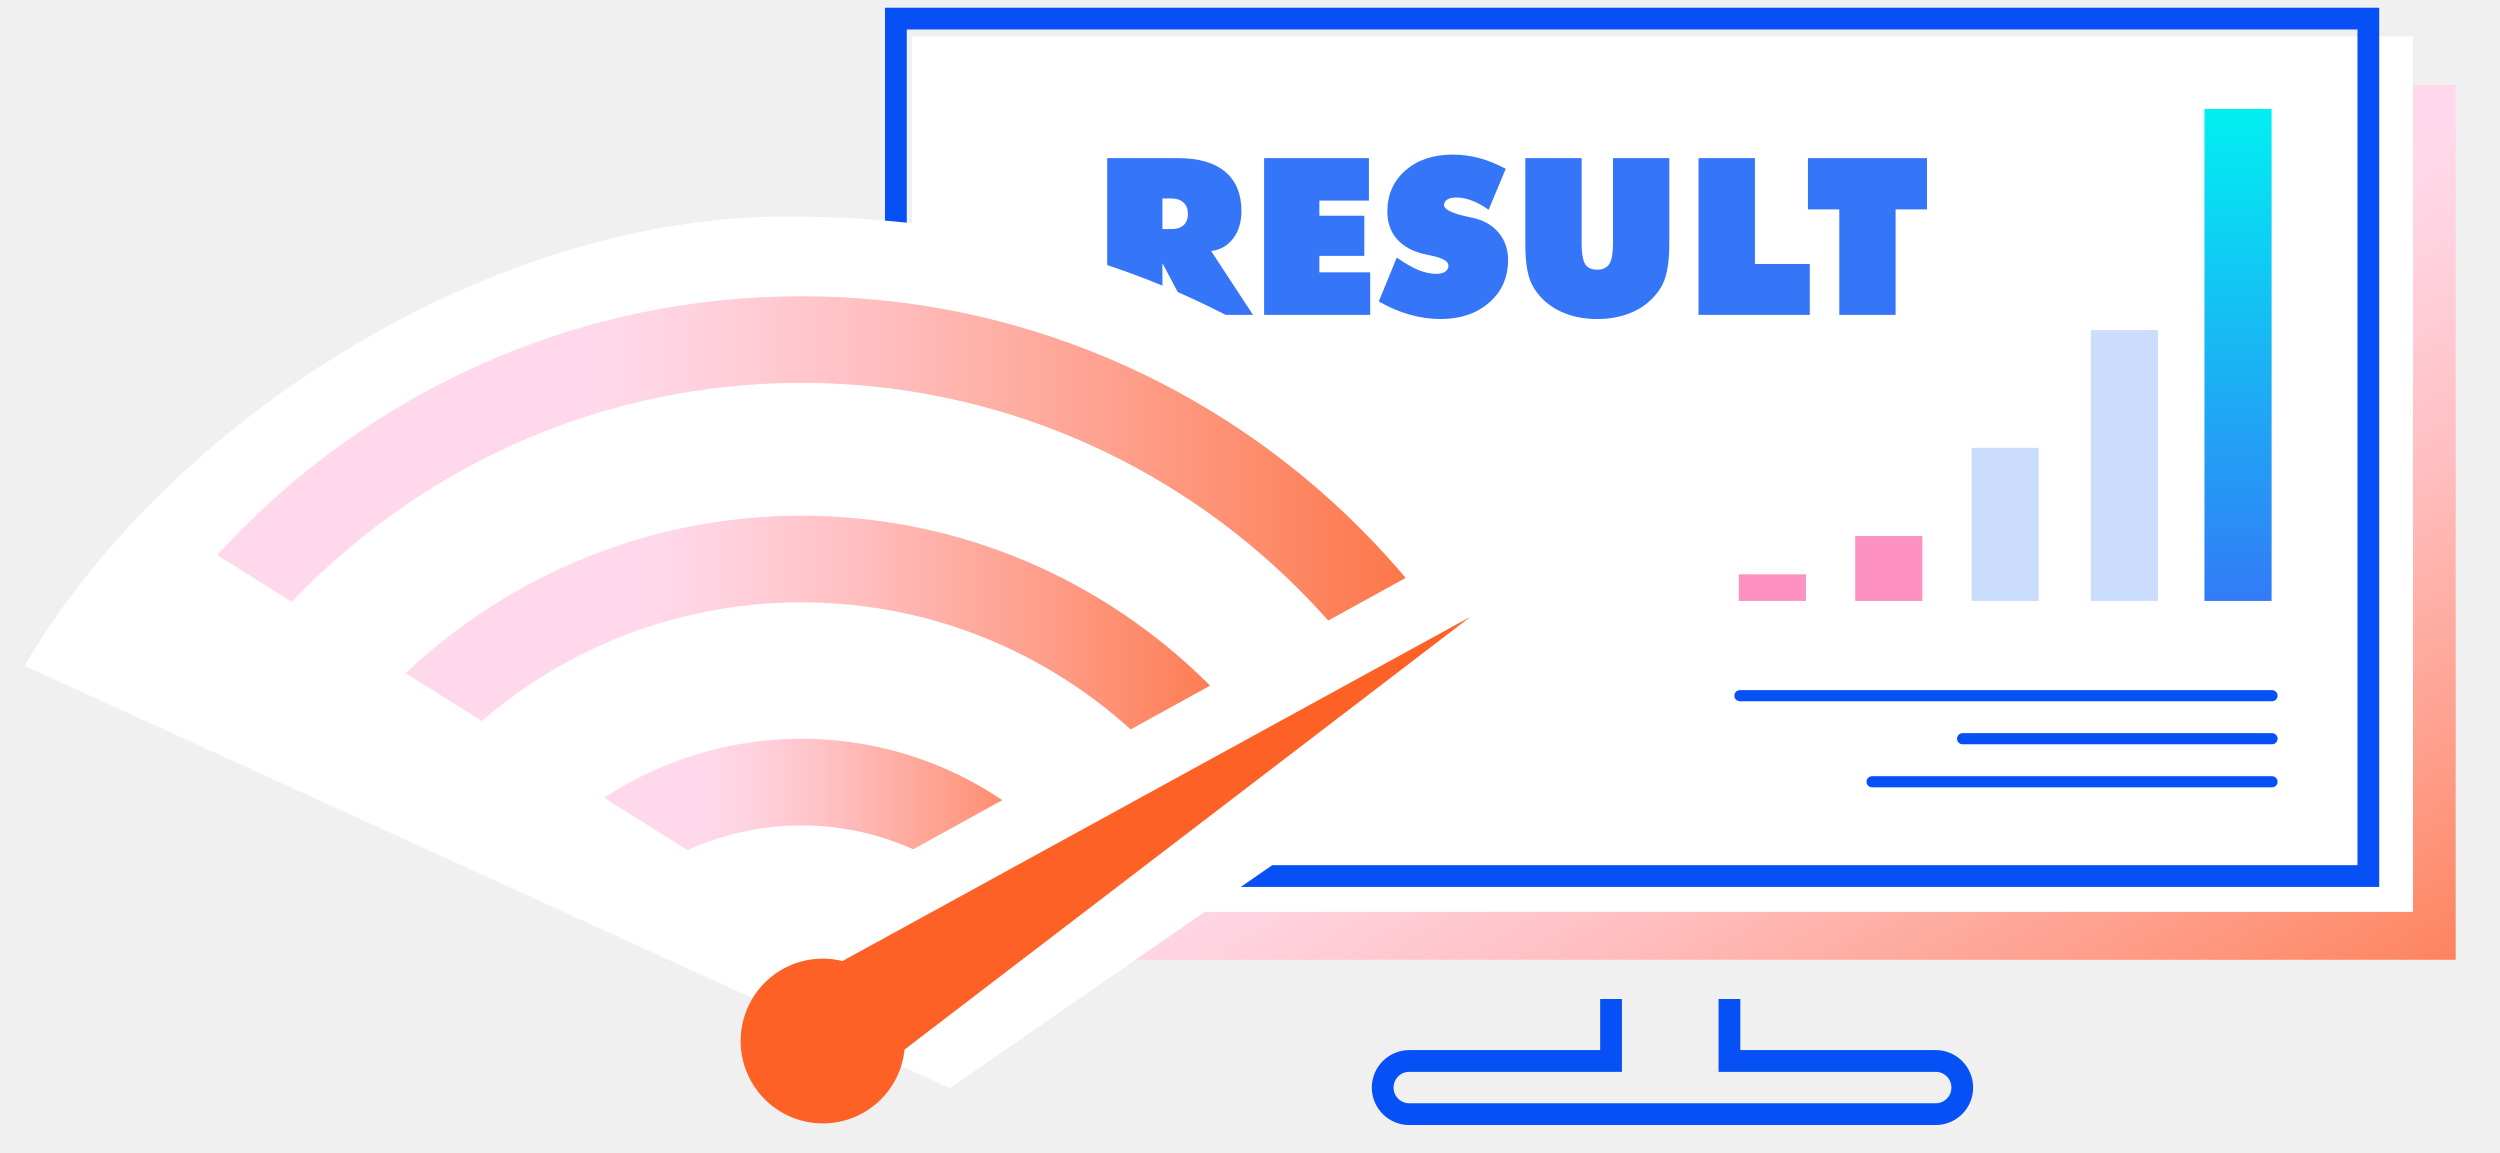
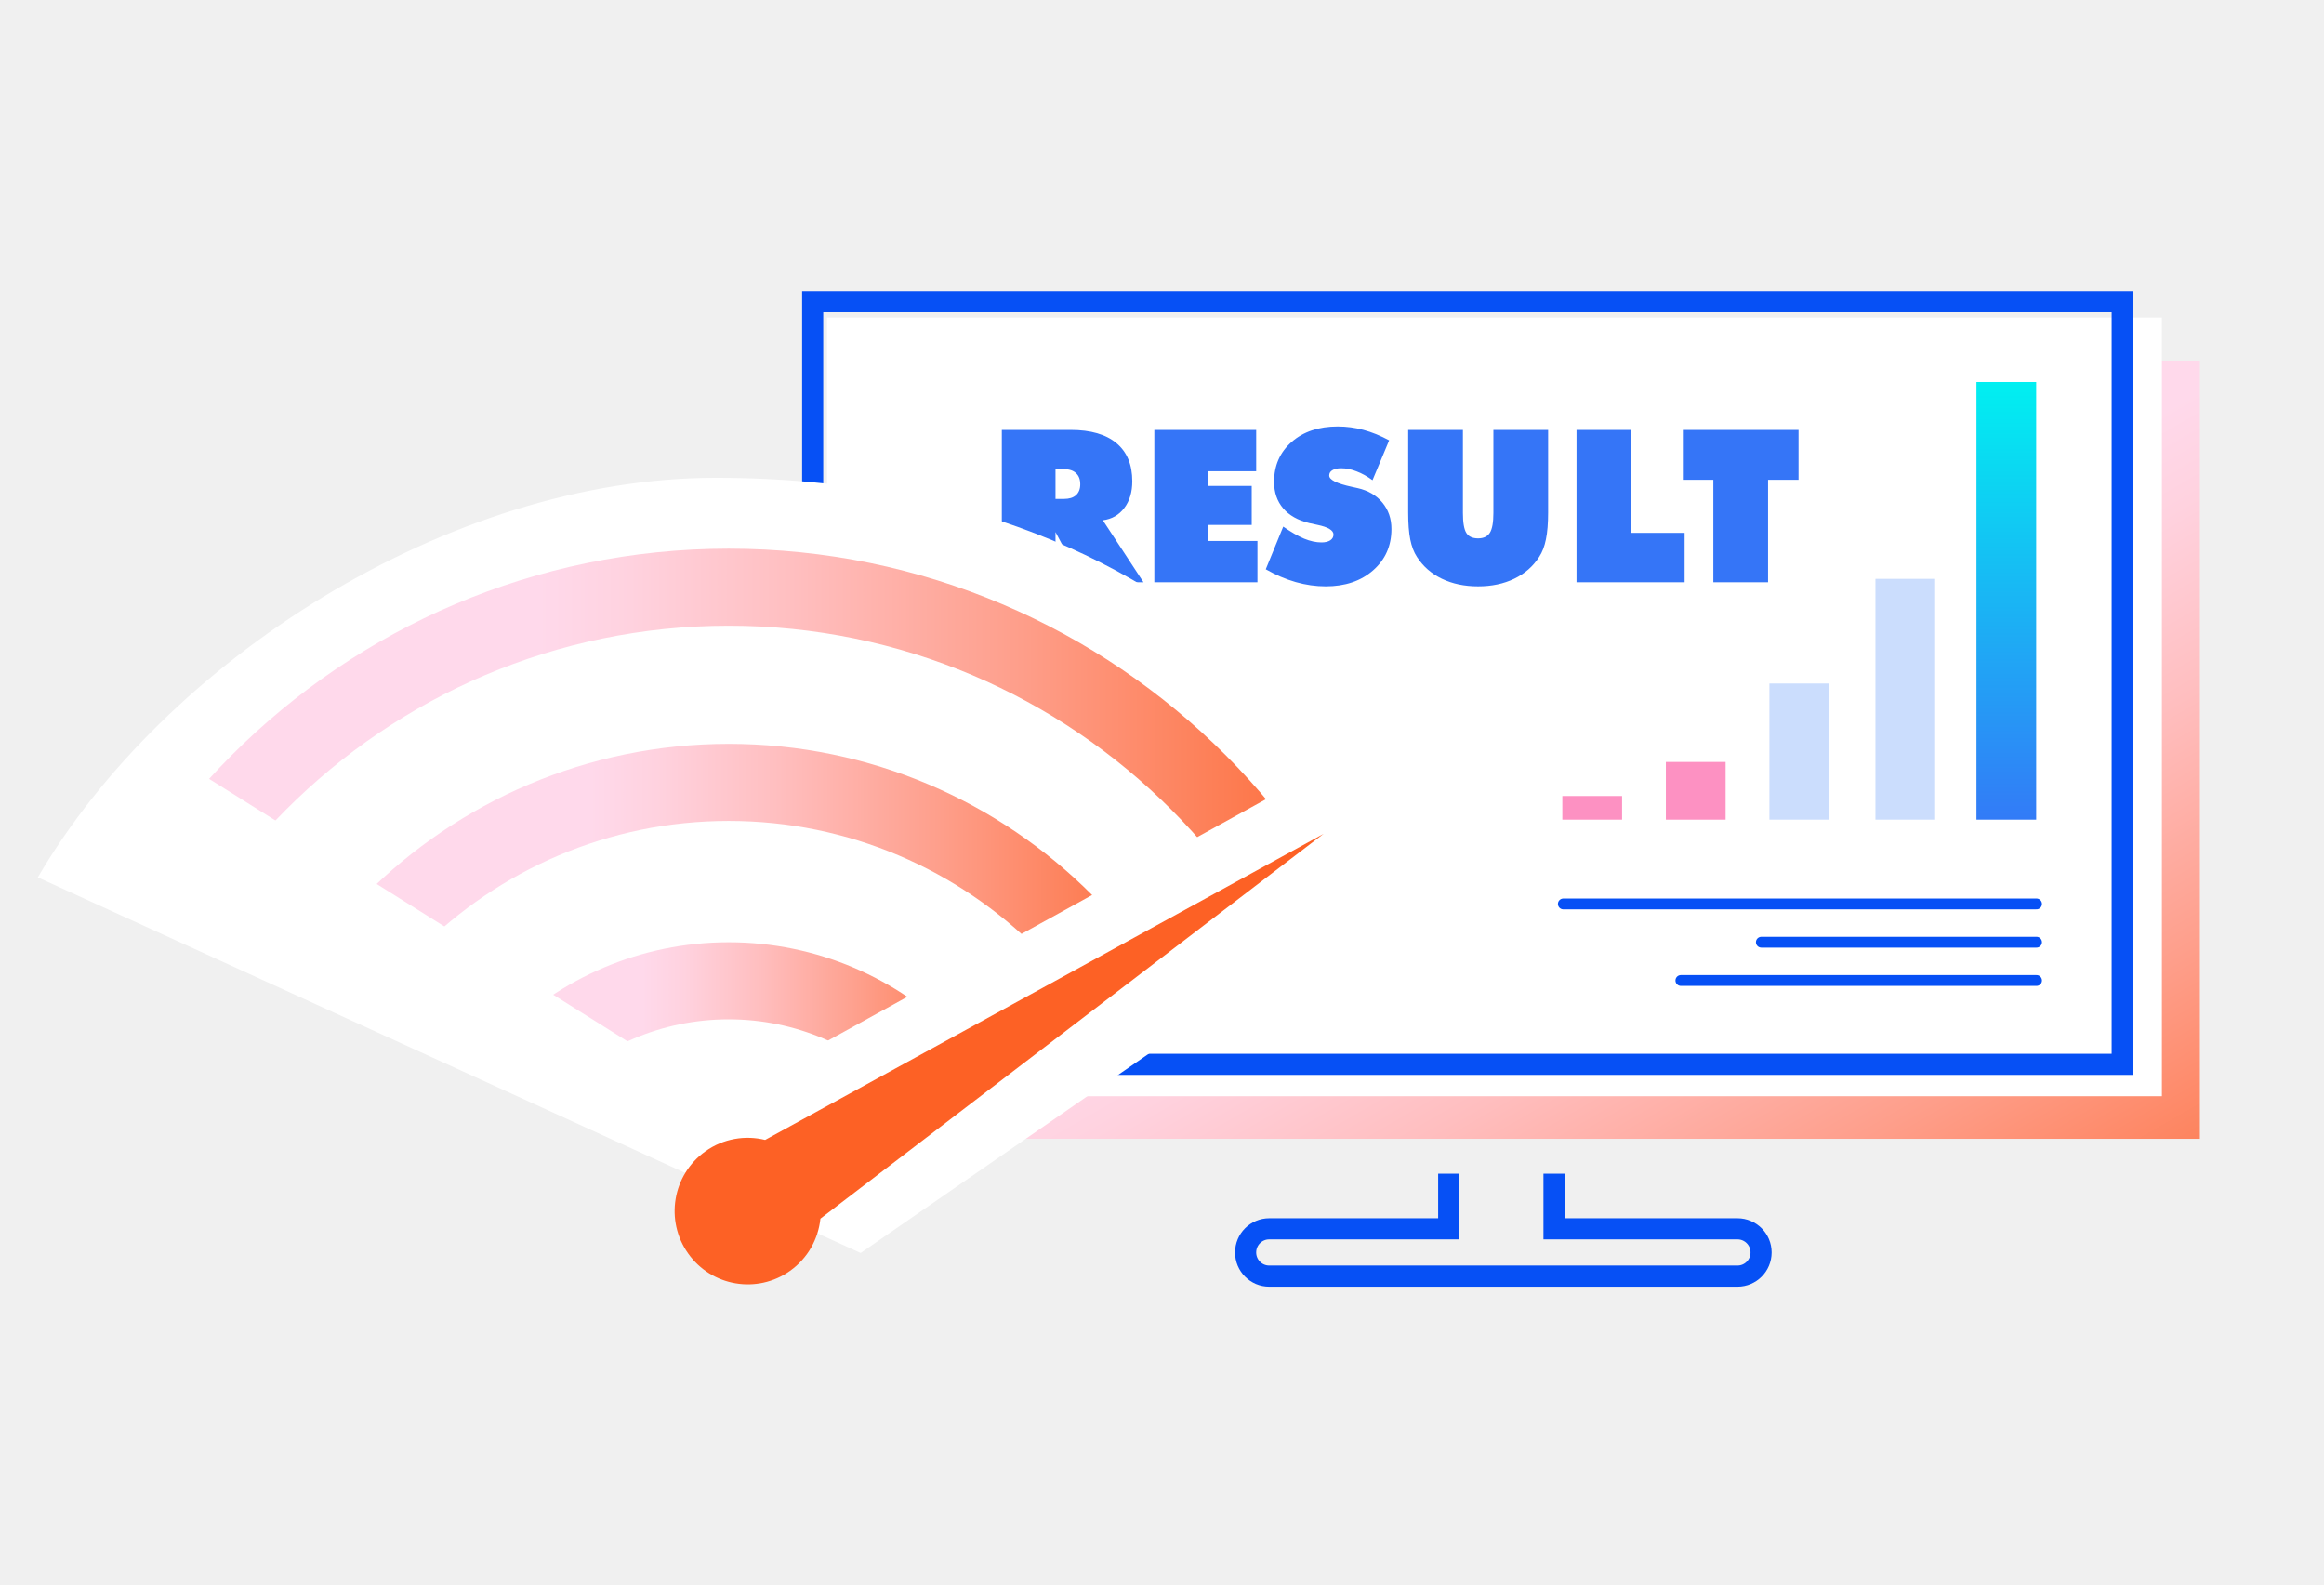
- <svg xmlns="http://www.w3.org/2000/svg" width="230" height="106" viewBox="0 0 230 106" fill="none">
-   <path d="M225.923 7.808H101.797V88.301H225.923V7.808Z" fill="url(#paint0_linear)" />
-   <path d="M221.994 3.354H83.906V83.893H221.994V3.354Z" fill="white" />
-   <path d="M106.943 18.26V21.077H107.75C108.243 21.077 108.62 20.959 108.883 20.723C109.152 20.48 109.287 20.135 109.287 19.689C109.287 19.229 109.152 18.878 108.883 18.635C108.62 18.385 108.243 18.26 107.75 18.26H106.943ZM101.861 28.966V14.547H108.381C110.272 14.547 111.716 14.964 112.714 15.798C113.712 16.632 114.211 17.834 114.211 19.403C114.211 20.427 113.958 21.271 113.453 21.934C112.954 22.597 112.278 22.985 111.424 23.096L115.275 28.966H109.464L106.943 24.209V28.966H101.861ZM116.299 28.966V14.547H125.941V18.457H121.381V19.846H125.517V23.539H121.381V25.056H126.059V28.966H116.299ZM126.847 27.735L128.502 23.697C129.243 24.216 129.903 24.596 130.481 24.839C131.065 25.076 131.61 25.194 132.116 25.194C132.471 25.194 132.75 25.128 132.953 24.997C133.157 24.859 133.258 24.675 133.258 24.445C133.258 24.045 132.75 23.739 131.732 23.529C131.404 23.457 131.148 23.401 130.964 23.362C129.887 23.099 129.063 22.633 128.492 21.963C127.92 21.294 127.635 20.46 127.635 19.462C127.635 17.912 128.19 16.652 129.299 15.68C130.409 14.708 131.863 14.223 133.662 14.223C134.49 14.223 135.304 14.331 136.105 14.547C136.906 14.764 137.713 15.092 138.527 15.532L136.952 19.304C136.453 18.937 135.95 18.658 135.445 18.467C134.946 18.27 134.46 18.172 133.987 18.172C133.626 18.172 133.347 18.234 133.15 18.359C132.953 18.477 132.855 18.645 132.855 18.861C132.855 19.268 133.574 19.626 135.011 19.935C135.241 19.987 135.419 20.027 135.543 20.053C136.535 20.276 137.316 20.732 137.887 21.422C138.459 22.111 138.744 22.945 138.744 23.923C138.744 25.519 138.166 26.822 137.011 27.833C135.862 28.844 134.365 29.35 132.52 29.35C131.574 29.35 130.629 29.215 129.683 28.946C128.738 28.677 127.792 28.273 126.847 27.735ZM140.33 22.367V14.547H145.51V22.407C145.51 23.319 145.618 23.95 145.835 24.298C146.052 24.639 146.423 24.81 146.948 24.81C147.467 24.81 147.838 24.633 148.061 24.278C148.284 23.923 148.396 23.3 148.396 22.407V14.547H153.576V22.367C153.576 23.392 153.507 24.235 153.369 24.898C153.238 25.561 153.025 26.116 152.729 26.563C152.151 27.462 151.363 28.152 150.365 28.631C149.368 29.11 148.228 29.35 146.948 29.35C145.661 29.35 144.519 29.11 143.521 28.631C142.523 28.152 141.735 27.462 141.157 26.563C140.868 26.123 140.658 25.575 140.527 24.918C140.395 24.262 140.33 23.411 140.33 22.367ZM156.265 28.966V14.547H161.455V24.288H166.498V28.966H156.265ZM169.216 28.966V19.265H166.33V14.547H177.282V19.265H174.396V28.966H169.216ZM100.551 51.735L102.206 47.697C102.948 48.216 103.607 48.596 104.185 48.839C104.77 49.076 105.315 49.194 105.82 49.194C106.175 49.194 106.454 49.128 106.657 48.997C106.861 48.859 106.963 48.675 106.963 48.445C106.963 48.045 106.454 47.739 105.436 47.529C105.108 47.457 104.852 47.401 104.668 47.362C103.591 47.099 102.767 46.633 102.196 45.964C101.625 45.294 101.339 44.46 101.339 43.462C101.339 41.912 101.894 40.652 103.003 39.68C104.113 38.708 105.567 38.222 107.366 38.222C108.194 38.222 109.008 38.331 109.809 38.547C110.61 38.764 111.417 39.092 112.232 39.532L110.656 43.304C110.157 42.937 109.655 42.658 109.149 42.467C108.65 42.27 108.164 42.172 107.691 42.172C107.33 42.172 107.051 42.234 106.854 42.359C106.657 42.477 106.559 42.645 106.559 42.861C106.559 43.268 107.278 43.626 108.716 43.935C108.945 43.987 109.123 44.027 109.247 44.053C110.239 44.276 111.02 44.732 111.591 45.422C112.163 46.111 112.448 46.945 112.448 47.923C112.448 49.519 111.87 50.822 110.715 51.833C109.566 52.844 108.069 53.35 106.224 53.35C105.278 53.35 104.333 53.215 103.388 52.946C102.442 52.677 101.497 52.273 100.551 51.735Z" fill="#3575F7" />
-   <path d="M217.887 1.712H82.42V80.596H217.887V1.712Z" stroke="#0650F5" stroke-width="2" stroke-miterlimit="10" />
-   <path d="M2.264 61.254C15.33 38.916 44.681 19.923 72.385 19.923C128.547 19.923 143.569 61.254 143.569 61.254L87.382 100.111" fill="white" />
-   <mask id="mask0" mask-type="alpha" maskUnits="userSpaceOnUse" x="13" y="20" width="123" height="65">
-     <path d="M13.5 47C26.63 30.239 41.201 20.838 74.252 20.838C120.886 20.838 135.374 49.829 135.374 49.829L72.894 84.257" fill="white" />
+ <svg xmlns="http://www.w3.org/2000/svg" width="220" height="150" viewBox="0 0 220 150" fill="none">
+   <path d="M208.25 34.145H94.663V107.804H208.25V34.145Z" fill="url(#paint0_linear)" />
+   <path d="M204.655 30.069H78.291V103.77H204.655V30.069Z" fill="white" />
+   <path d="M99.918 44.414V47.231H100.726C101.218 47.231 101.596 47.113 101.859 46.876C102.128 46.633 102.262 46.289 102.262 45.842C102.262 45.383 102.128 45.032 101.859 44.788C101.596 44.539 101.218 44.414 100.726 44.414H99.918ZM94.837 55.12V40.701H101.356C103.247 40.701 104.692 41.118 105.69 41.952C106.688 42.786 107.187 43.987 107.187 45.557C107.187 46.581 106.934 47.425 106.428 48.088C105.929 48.751 105.253 49.138 104.4 49.25L108.25 55.12H102.44L99.918 50.363V55.12H94.837ZM109.275 55.12V40.701H118.916V44.611H114.357V46H118.493V49.693H114.357V51.21H119.035V55.12H109.275ZM119.823 53.889L121.477 49.851C122.219 50.369 122.879 50.75 123.457 50.993C124.041 51.23 124.586 51.348 125.092 51.348C125.446 51.348 125.725 51.282 125.929 51.151C126.132 51.013 126.234 50.829 126.234 50.599C126.234 50.199 125.725 49.893 124.707 49.683C124.379 49.611 124.123 49.555 123.939 49.516C122.862 49.253 122.038 48.787 121.467 48.117C120.896 47.448 120.61 46.614 120.61 45.616C120.61 44.066 121.165 42.806 122.275 41.834C123.384 40.862 124.839 40.376 126.638 40.376C127.465 40.376 128.279 40.485 129.08 40.701C129.881 40.918 130.689 41.246 131.503 41.686L129.927 45.458C129.428 45.091 128.926 44.812 128.42 44.621C127.921 44.424 127.436 44.326 126.963 44.326C126.602 44.326 126.323 44.388 126.126 44.513C125.929 44.631 125.83 44.798 125.83 45.015C125.83 45.422 126.549 45.78 127.987 46.089C128.217 46.141 128.394 46.181 128.519 46.207C129.51 46.43 130.292 46.886 130.863 47.576C131.434 48.265 131.72 49.099 131.72 50.077C131.72 51.673 131.142 52.976 129.986 53.987C128.837 54.998 127.34 55.504 125.495 55.504C124.55 55.504 123.604 55.369 122.659 55.1C121.713 54.831 120.768 54.427 119.823 53.889ZM133.305 48.521V40.701H138.486V48.561C138.486 49.473 138.594 50.103 138.811 50.452C139.027 50.793 139.398 50.964 139.924 50.964C140.442 50.964 140.813 50.786 141.037 50.432C141.26 50.077 141.371 49.453 141.371 48.561V40.701H146.552V48.521C146.552 49.545 146.483 50.389 146.345 51.052C146.214 51.715 146 52.27 145.705 52.717C145.127 53.616 144.339 54.306 143.341 54.785C142.343 55.264 141.204 55.504 139.924 55.504C138.637 55.504 137.494 55.264 136.496 54.785C135.498 54.306 134.71 53.616 134.133 52.717C133.844 52.277 133.634 51.728 133.502 51.072C133.371 50.415 133.305 49.565 133.305 48.521ZM149.24 55.12V40.701H154.431V50.442H159.473V55.12H149.24ZM162.191 55.12V45.419H159.306V40.701H170.257V45.419H167.372V55.12H162.191ZM93.527 77.889L95.181 73.851C95.923 74.369 96.583 74.75 97.161 74.993C97.745 75.23 98.29 75.348 98.796 75.348C99.15 75.348 99.429 75.282 99.633 75.151C99.836 75.013 99.938 74.829 99.938 74.599C99.938 74.199 99.429 73.893 98.412 73.683C98.083 73.611 97.827 73.555 97.643 73.516C96.567 73.253 95.743 72.787 95.171 72.117C94.6 71.448 94.315 70.614 94.315 69.616C94.315 68.066 94.869 66.806 95.979 65.834C97.089 64.862 98.543 64.376 100.342 64.376C101.169 64.376 101.983 64.485 102.784 64.701C103.585 64.918 104.393 65.246 105.207 65.686L103.631 69.458C103.132 69.091 102.63 68.811 102.125 68.621C101.626 68.424 101.14 68.326 100.667 68.326C100.306 68.326 100.027 68.388 99.83 68.513C99.633 68.631 99.534 68.798 99.534 69.015C99.534 69.422 100.253 69.78 101.691 70.089C101.921 70.141 102.098 70.18 102.223 70.207C103.214 70.43 103.996 70.886 104.567 71.576C105.138 72.265 105.424 73.099 105.424 74.077C105.424 75.673 104.846 76.976 103.69 77.987C102.541 78.998 101.044 79.504 99.2 79.504C98.254 79.504 97.309 79.369 96.363 79.1C95.418 78.831 94.472 78.427 93.527 77.889Z" fill="#3575F7" />
+   <path d="M200.897 28.567H76.932V100.753H200.897V28.567Z" stroke="#0650F5" stroke-width="2" stroke-miterlimit="10" />
+   <path d="M3.581 83.053C15.538 62.611 42.397 45.231 67.749 45.231C119.142 45.231 132.889 83.053 132.889 83.053L81.472 118.611" fill="white" />
+   <mask id="mask0" mask-type="alpha" maskUnits="userSpaceOnUse" x="13" y="46" width="113" height="59">
+     <path d="M13.863 70.01C25.878 54.672 39.212 46.069 69.457 46.069C112.131 46.069 125.39 72.598 125.39 72.598L68.214 104.103" fill="white" />
  </mask>
  <g mask="url(#mask0)">
-     <path d="M73.731 173.117C33.604 173.117 0.959 140.4 0.959 100.185C0.959 59.97 33.604 27.253 73.731 27.253C113.859 27.253 146.505 59.97 146.505 100.185C146.505 140.4 113.859 173.117 73.731 173.117ZM73.731 35.223C37.99 35.223 8.912 64.365 8.912 100.185C8.912 136.005 37.99 165.146 73.731 165.146C109.474 165.146 138.552 136.005 138.552 100.185C138.552 64.365 109.474 35.223 73.731 35.223Z" fill="url(#paint1_linear)" />
-     <path d="M73.731 154.051C44.404 154.051 20.545 130.139 20.545 100.748C20.545 71.356 44.404 47.445 73.731 47.445C103.059 47.445 126.918 71.356 126.918 100.748C126.918 130.139 103.059 154.051 73.731 154.051ZM73.731 55.416C48.789 55.416 28.498 75.751 28.498 100.748C28.498 125.745 48.789 146.081 73.731 146.081C98.674 146.081 118.965 125.745 118.965 100.748C118.965 75.751 98.674 55.416 73.731 55.416Z" fill="url(#paint2_linear)" />
-     <path d="M73.732 134.523C55.422 134.523 40.527 119.595 40.527 101.246C40.527 82.897 55.422 67.968 73.732 67.968C92.041 67.968 106.936 82.897 106.936 101.246C106.936 119.595 92.041 134.523 73.732 134.523ZM73.732 75.939C59.808 75.939 48.48 87.292 48.48 101.246C48.48 115.2 59.808 126.553 73.732 126.553C87.655 126.553 98.983 115.2 98.983 101.246C98.983 87.292 87.655 75.939 73.732 75.939Z" fill="url(#paint3_linear)" />
+     <path d="M68.98 185.418C32.26 185.418 2.387 155.479 2.387 118.679C2.387 81.878 32.26 51.939 68.98 51.939C105.701 51.939 135.575 81.878 135.575 118.679C135.575 155.479 105.701 185.418 68.98 185.418ZM68.98 59.233C36.274 59.233 9.665 85.9 9.665 118.679C9.665 151.457 36.274 178.124 68.98 178.124C101.688 178.124 128.297 151.457 128.297 118.679C128.297 85.9 101.688 59.233 68.98 59.233Z" fill="url(#paint1_linear)" />
+     <path d="M68.981 167.971C42.144 167.971 20.31 146.09 20.31 119.194C20.31 92.298 42.144 70.416 68.981 70.416C95.818 70.416 117.652 92.298 117.652 119.194C117.652 146.09 95.818 167.971 68.981 167.971ZM68.981 77.711C46.157 77.711 27.588 96.32 27.588 119.194C27.588 142.069 46.157 160.678 68.981 160.678C91.805 160.678 110.374 142.069 110.374 119.194C110.374 96.32 91.805 77.711 68.981 77.711Z" fill="url(#paint2_linear)" />
+     <path d="M68.98 150.101C52.225 150.101 38.595 136.44 38.595 119.649C38.595 102.858 52.225 89.197 68.98 89.197C85.735 89.197 99.366 102.858 99.366 119.649C99.366 136.44 85.735 150.101 68.98 150.101ZM68.98 96.492C56.239 96.492 45.873 106.881 45.873 119.65C45.873 132.419 56.239 142.808 68.98 142.808C81.722 142.808 92.088 132.419 92.088 119.65C92.088 106.881 81.722 96.492 68.98 96.492Z" fill="url(#paint3_linear)" />
  </g>
-   <path d="M83.22 96.557L135.268 56.752L77.502 88.414C75.443 87.909 73.185 88.265 71.321 89.593C67.917 92.019 67.119 96.752 69.54 100.165C71.96 103.577 76.683 104.376 80.088 101.95C81.931 100.637 83.002 98.647 83.22 96.557Z" fill="#FD6125" />
-   <path d="M198.538 30.373H192.359V55.285H198.538V30.373Z" fill="#CBDDFD" />
-   <path d="M187.569 41.201H181.39V55.285H187.569V41.201Z" fill="#CBDDFD" />
-   <path d="M176.859 49.315H170.68V55.286H176.859V49.315Z" fill="#FD91C2" />
-   <path d="M166.149 52.838H159.971V55.285H166.149V52.838Z" fill="#FD91C2" />
-   <path d="M208.988 10.017H202.809V55.285H208.988V10.017Z" fill="url(#paint4_linear)" />
-   <path d="M148.217 91.908V97.609H129.648C128.3 97.609 127.207 98.705 127.207 100.056C127.207 101.407 128.3 102.502 129.648 102.502H178.088C179.436 102.502 180.529 101.407 180.529 100.056C180.529 98.705 179.436 97.609 178.088 97.609H159.109V91.908" stroke="#0650F5" stroke-width="2" stroke-miterlimit="10" />
-   <path d="M209.025 64.002H160.074" stroke="#0650F5" stroke-width="1.025" stroke-miterlimit="10" stroke-linecap="round" stroke-linejoin="round" />
-   <path d="M209.025 67.962H180.558" stroke="#0650F5" stroke-width="1.025" stroke-miterlimit="10" stroke-linecap="round" stroke-linejoin="round" />
-   <path d="M209.025 71.922H172.231" stroke="#0650F5" stroke-width="1.025" stroke-miterlimit="10" stroke-linecap="round" stroke-linejoin="round" />
+   <path d="M77.664 115.359L125.293 78.933L72.431 107.907C70.547 107.445 68.481 107.771 66.775 108.986C63.66 111.206 62.93 115.537 65.145 118.66C67.36 121.783 71.682 122.514 74.798 120.294C76.484 119.092 77.464 117.271 77.664 115.359Z" fill="#FD6125" />
+   <path d="M183.191 54.794H177.537V77.591H183.191V54.794Z" fill="#CBDDFD" />
+   <path d="M173.153 64.703H167.499V77.591H173.153V64.703Z" fill="#CBDDFD" />
+   <path d="M163.352 72.128H157.698V77.592H163.352V72.128Z" fill="#FD91C2" />
+   <path d="M153.552 75.352H147.898V77.591H153.552V75.352Z" fill="#FD91C2" />
+   <path d="M192.753 36.167H187.099V77.591H192.753V36.167Z" fill="url(#paint4_linear)" />
+   <path d="M137.142 111.105V116.322H120.15C118.916 116.322 117.916 117.324 117.916 118.56C117.916 119.797 118.916 120.799 120.15 120.799H164.477C165.711 120.799 166.711 119.797 166.711 118.56C166.711 117.324 165.711 116.322 164.477 116.322H147.109V111.105" stroke="#0650F5" stroke-width="2" stroke-miterlimit="10" />
+   <path d="M192.787 85.568H147.992" stroke="#0650F5" stroke-width="1.025" stroke-miterlimit="10" stroke-linecap="round" stroke-linejoin="round" />
+   <path d="M192.787 89.192H166.737" stroke="#0650F5" stroke-width="1.025" stroke-miterlimit="10" stroke-linecap="round" stroke-linejoin="round" />
+   <path d="M192.787 92.815H159.118" stroke="#0650F5" stroke-width="1.025" stroke-miterlimit="10" stroke-linecap="round" stroke-linejoin="round" />
  <defs>
-     <linearGradient id="paint0_linear" x1="136.726" y1="0.954" x2="209.696" y2="127.068" gradientUnits="userSpaceOnUse">
+     <linearGradient id="paint0_linear" x1="126.626" y1="27.873" x2="193.401" y2="143.279" gradientUnits="userSpaceOnUse">
      <stop offset="0.365" stop-color="#FFD9EB" />
      <stop offset="0.43" stop-color="#FFD2DF" />
      <stop offset="0.549" stop-color="#FFBEBF" />
      <stop offset="0.708" stop-color="#FE9E8A" />
      <stop offset="0.899" stop-color="#FD7343" />
      <stop offset="0.974" stop-color="#FD6125" />
    </linearGradient>
-     <linearGradient id="paint1_linear" x1="0.959" y1="100.185" x2="146.505" y2="100.185" gradientUnits="userSpaceOnUse">
+     <linearGradient id="paint1_linear" x1="2.387" y1="118.679" x2="135.575" y2="118.679" gradientUnits="userSpaceOnUse">
      <stop offset="0.365" stop-color="#FFD9EB" />
      <stop offset="0.43" stop-color="#FFD2DF" />
      <stop offset="0.549" stop-color="#FFBEBF" />
      <stop offset="0.708" stop-color="#FE9E8A" />
      <stop offset="0.899" stop-color="#FD7343" />
      <stop offset="0.974" stop-color="#FD6125" />
    </linearGradient>
-     <linearGradient id="paint2_linear" x1="20.545" y1="100.748" x2="126.919" y2="100.748" gradientUnits="userSpaceOnUse">
+     <linearGradient id="paint2_linear" x1="20.31" y1="119.194" x2="117.652" y2="119.194" gradientUnits="userSpaceOnUse">
      <stop offset="0.365" stop-color="#FFD9EB" />
      <stop offset="0.43" stop-color="#FFD2DF" />
      <stop offset="0.549" stop-color="#FFBEBF" />
      <stop offset="0.708" stop-color="#FE9E8A" />
      <stop offset="0.899" stop-color="#FD7343" />
      <stop offset="0.974" stop-color="#FD6125" />
    </linearGradient>
-     <linearGradient id="paint3_linear" x1="40.527" y1="101.246" x2="106.936" y2="101.246" gradientUnits="userSpaceOnUse">
+     <linearGradient id="paint3_linear" x1="38.595" y1="119.65" x2="99.366" y2="119.65" gradientUnits="userSpaceOnUse">
      <stop offset="0.365" stop-color="#FFD9EB" />
      <stop offset="0.43" stop-color="#FFD2DF" />
      <stop offset="0.549" stop-color="#FFBEBF" />
      <stop offset="0.708" stop-color="#FE9E8A" />
      <stop offset="0.899" stop-color="#FD7343" />
      <stop offset="0.974" stop-color="#FD6125" />
    </linearGradient>
-     <linearGradient id="paint4_linear" x1="205.898" y1="9.369" x2="205.898" y2="57.682" gradientUnits="userSpaceOnUse">
+     <linearGradient id="paint4_linear" x1="189.926" y1="35.573" x2="189.926" y2="79.784" gradientUnits="userSpaceOnUse">
      <stop stop-color="#00F1F1" />
      <stop offset="0.997" stop-color="#3575F7" />
    </linearGradient>
  </defs>
</svg>
